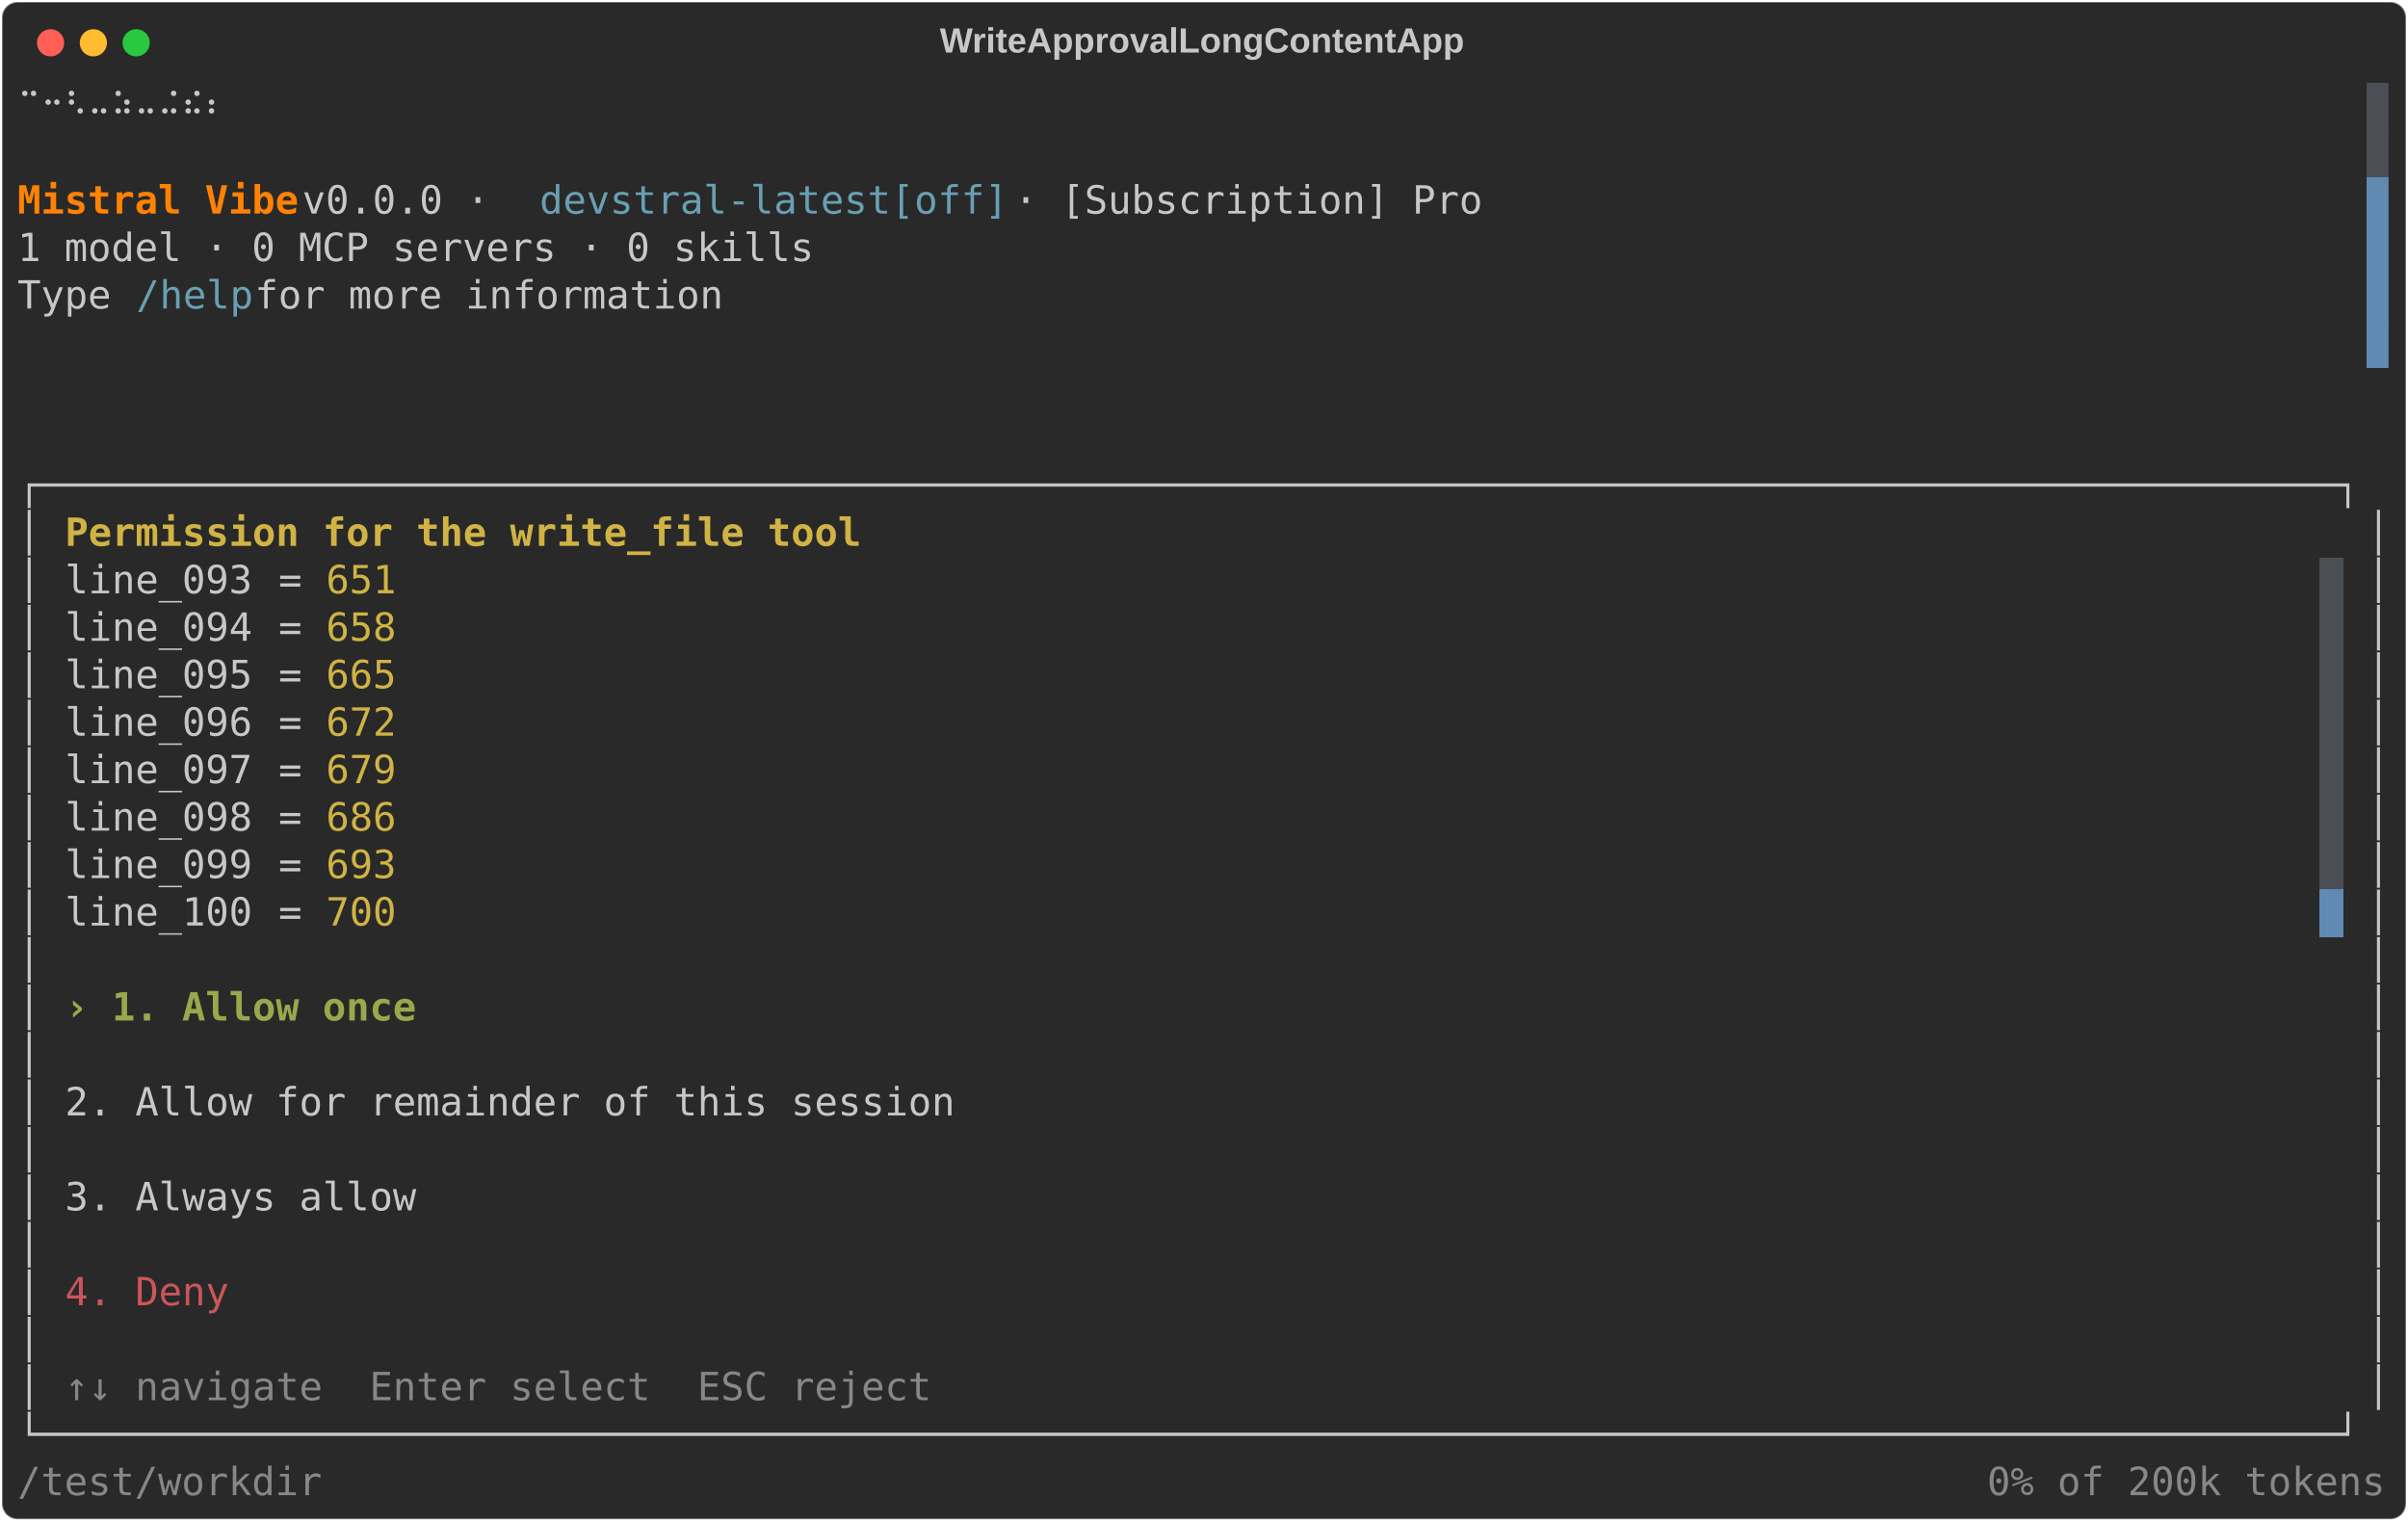
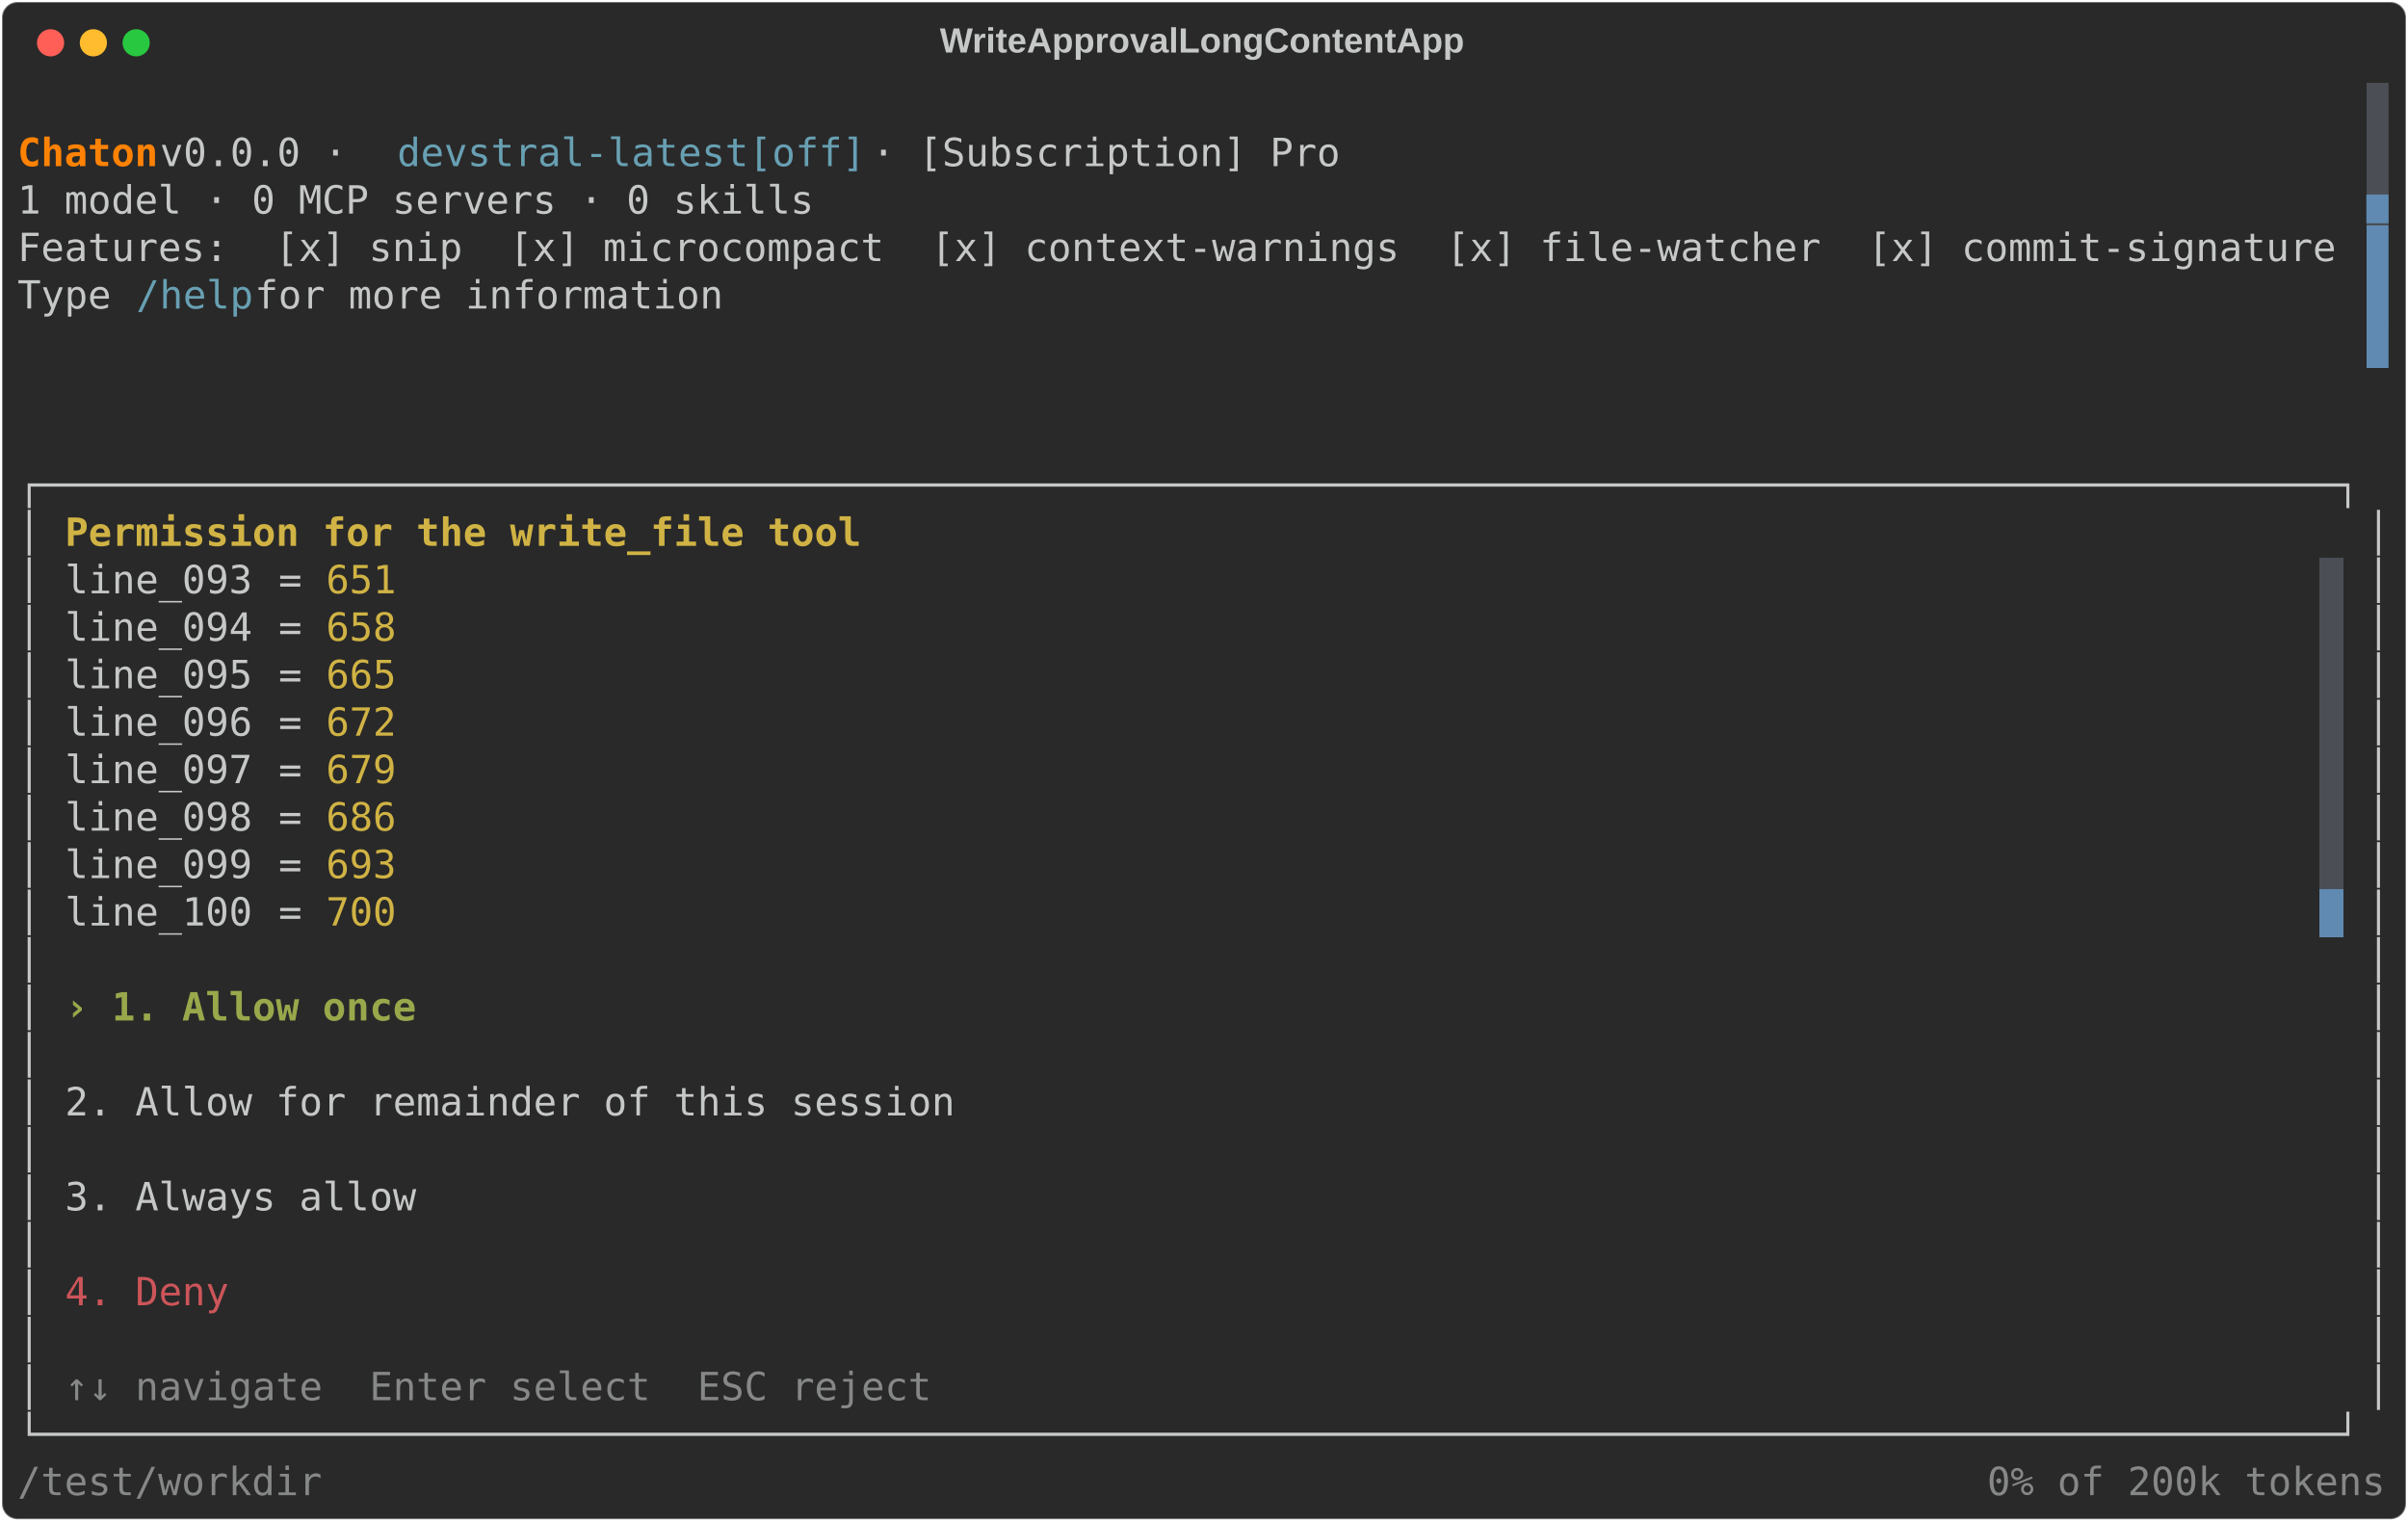
<svg xmlns="http://www.w3.org/2000/svg" class="rich-terminal" viewBox="0 0 1238 782.0">
  <style>

    @font-face {
        font-family: "Fira Code";
        src: local("FiraCode-Regular"),
                url("https://cdnjs.cloudflare.com/ajax/libs/firacode/6.2.0/woff2/FiraCode-Regular.woff2") format("woff2"),
                url("https://cdnjs.cloudflare.com/ajax/libs/firacode/6.2.0/woff/FiraCode-Regular.woff") format("woff");
        font-style: normal;
        font-weight: 400;
    }
    @font-face {
        font-family: "Fira Code";
        src: local("FiraCode-Bold"),
                url("https://cdnjs.cloudflare.com/ajax/libs/firacode/6.2.0/woff2/FiraCode-Bold.woff2") format("woff2"),
                url("https://cdnjs.cloudflare.com/ajax/libs/firacode/6.2.0/woff/FiraCode-Bold.woff") format("woff");
        font-style: bold;
        font-weight: 700;
    }

    .terminal-matrix {
        font-family: Fira Code, monospace;
        font-size: 20px;
        line-height: 24.4px;
        font-variant-east-asian: full-width;
    }

    .terminal-title {
        font-size: 18px;
        font-weight: bold;
        font-family: arial;
    }

    .terminal-r1 { fill: #c5c8c6 }
.terminal-r2 { fill: #ff8205;font-weight: bold }
.terminal-r3 { fill: #68a0b3 }
- .terminal-r4 { fill: #292929 }
- .terminal-r5 { fill: #d0b344;font-weight: bold }
- .terminal-r6 { fill: #d0b344 }
- .terminal-r7 { fill: #98a84b;font-weight: bold }
- .terminal-r8 { fill: #cc555a }
- .terminal-r9 { fill: #868887 }
+ .terminal-r4 { fill: #608ab1 }
+ .terminal-r5 { fill: #292929 }
+ .terminal-r6 { fill: #d0b344;font-weight: bold }
+ .terminal-r7 { fill: #d0b344 }
+ .terminal-r8 { fill: #98a84b;font-weight: bold }
+ .terminal-r9 { fill: #cc555a }
+ .terminal-r10 { fill: #868887 }
    </style>
  <defs>
    <clipPath id="terminal-clip-terminal">
      <rect x="0" y="0" width="1219.0" height="731.0" />
    </clipPath>
    <clipPath id="terminal-line-0">
      <rect x="0" y="1.5" width="1220" height="24.65" />
    </clipPath>
    <clipPath id="terminal-line-1">
      <rect x="0" y="25.9" width="1220" height="24.65" />
    </clipPath>
    <clipPath id="terminal-line-2">
      <rect x="0" y="50.3" width="1220" height="24.65" />
    </clipPath>
    <clipPath id="terminal-line-3">
      <rect x="0" y="74.7" width="1220" height="24.65" />
    </clipPath>
    <clipPath id="terminal-line-4">
      <rect x="0" y="99.1" width="1220" height="24.65" />
    </clipPath>
    <clipPath id="terminal-line-5">
      <rect x="0" y="123.5" width="1220" height="24.65" />
    </clipPath>
    <clipPath id="terminal-line-6">
      <rect x="0" y="147.9" width="1220" height="24.65" />
    </clipPath>
    <clipPath id="terminal-line-7">
      <rect x="0" y="172.3" width="1220" height="24.65" />
    </clipPath>
    <clipPath id="terminal-line-8">
      <rect x="0" y="196.7" width="1220" height="24.65" />
    </clipPath>
    <clipPath id="terminal-line-9">
      <rect x="0" y="221.1" width="1220" height="24.65" />
    </clipPath>
    <clipPath id="terminal-line-10">
      <rect x="0" y="245.5" width="1220" height="24.65" />
    </clipPath>
    <clipPath id="terminal-line-11">
      <rect x="0" y="269.9" width="1220" height="24.65" />
    </clipPath>
    <clipPath id="terminal-line-12">
      <rect x="0" y="294.3" width="1220" height="24.65" />
    </clipPath>
    <clipPath id="terminal-line-13">
      <rect x="0" y="318.7" width="1220" height="24.65" />
    </clipPath>
    <clipPath id="terminal-line-14">
      <rect x="0" y="343.1" width="1220" height="24.65" />
    </clipPath>
    <clipPath id="terminal-line-15">
      <rect x="0" y="367.5" width="1220" height="24.65" />
    </clipPath>
    <clipPath id="terminal-line-16">
      <rect x="0" y="391.9" width="1220" height="24.65" />
    </clipPath>
    <clipPath id="terminal-line-17">
      <rect x="0" y="416.3" width="1220" height="24.65" />
    </clipPath>
    <clipPath id="terminal-line-18">
      <rect x="0" y="440.7" width="1220" height="24.65" />
    </clipPath>
    <clipPath id="terminal-line-19">
      <rect x="0" y="465.1" width="1220" height="24.65" />
    </clipPath>
    <clipPath id="terminal-line-20">
      <rect x="0" y="489.5" width="1220" height="24.65" />
    </clipPath>
    <clipPath id="terminal-line-21">
      <rect x="0" y="513.9" width="1220" height="24.65" />
    </clipPath>
    <clipPath id="terminal-line-22">
      <rect x="0" y="538.3" width="1220" height="24.65" />
    </clipPath>
    <clipPath id="terminal-line-23">
      <rect x="0" y="562.7" width="1220" height="24.65" />
    </clipPath>
    <clipPath id="terminal-line-24">
      <rect x="0" y="587.1" width="1220" height="24.65" />
    </clipPath>
    <clipPath id="terminal-line-25">
      <rect x="0" y="611.5" width="1220" height="24.65" />
    </clipPath>
    <clipPath id="terminal-line-26">
      <rect x="0" y="635.9" width="1220" height="24.65" />
    </clipPath>
    <clipPath id="terminal-line-27">
      <rect x="0" y="660.3" width="1220" height="24.65" />
    </clipPath>
    <clipPath id="terminal-line-28">
      <rect x="0" y="684.7" width="1220" height="24.65" />
    </clipPath>
  </defs>
  <rect fill="#292929" stroke="rgba(255,255,255,0.35)" stroke-width="1" x="1" y="1" width="1236" height="780" rx="8" />
  <text class="terminal-title" fill="#c5c8c6" text-anchor="middle" x="618" y="27">WriteApprovalLongContentApp</text>
  <g transform="translate(26,22)">
    <circle cx="0" cy="0" r="7" fill="#ff5f57" />
    <circle cx="22" cy="0" r="7" fill="#febc2e" />
    <circle cx="44" cy="0" r="7" fill="#28c840" />
  </g>
  <g transform="translate(9, 41)" clip-path="url(#terminal-clip-terminal)">
    <rect fill="#4b4e55" x="1207.8" y="1.5" width="12.2" height="24.65" shape-rendering="crispEdges" />
    <rect fill="#4b4e55" x="1207.8" y="25.9" width="12.2" height="24.65" shape-rendering="crispEdges" />
-     <rect fill="#608ab1" x="1207.8" y="50.3" width="12.2" height="24.65" shape-rendering="crispEdges" />
+     <rect fill="#4b4e55" x="1207.8" y="50.3" width="12.2" height="24.65" shape-rendering="crispEdges" />
    <rect fill="#608ab1" x="1207.8" y="74.7" width="12.2" height="24.65" shape-rendering="crispEdges" />
    <rect fill="#608ab1" x="1207.8" y="99.1" width="12.2" height="24.65" shape-rendering="crispEdges" />
    <rect fill="#608ab1" x="1207.8" y="123.5" width="12.2" height="24.65" shape-rendering="crispEdges" />
    <rect fill="#4b4e55" x="1183.4" y="245.5" width="12.2" height="24.65" shape-rendering="crispEdges" />
    <rect fill="#4b4e55" x="1183.4" y="269.9" width="12.2" height="24.65" shape-rendering="crispEdges" />
    <rect fill="#4b4e55" x="1183.4" y="294.3" width="12.2" height="24.65" shape-rendering="crispEdges" />
    <rect fill="#4b4e55" x="1183.4" y="318.7" width="12.2" height="24.65" shape-rendering="crispEdges" />
    <rect fill="#4b4e55" x="1183.4" y="343.1" width="12.2" height="24.65" shape-rendering="crispEdges" />
    <rect fill="#4b4e55" x="1183.4" y="367.5" width="12.2" height="24.65" shape-rendering="crispEdges" />
    <rect fill="#4b4e55" x="1183.4" y="391.9" width="12.2" height="24.65" shape-rendering="crispEdges" />
    <rect fill="#608ab1" x="1183.4" y="416.3" width="12.2" height="24.65" shape-rendering="crispEdges" />
    <g class="terminal-matrix">
-       <text class="terminal-r1" x="0" y="20" textLength="134.2" clip-path="url(#terminal-line-0)">  ⠉⠒⠣⠤⠵⠤⠬⠮⠆</text>
      <text class="terminal-r1" x="1220" y="20" textLength="12.2" clip-path="url(#terminal-line-0)">
</text>
+       <text class="terminal-r2" x="0" y="44.4" textLength="73.2" clip-path="url(#terminal-line-1)">Chaton</text>
+       <text class="terminal-r1" x="73.2" y="44.4" textLength="122" clip-path="url(#terminal-line-1)"> v0.0.0 · </text>
+       <text class="terminal-r3" x="195.2" y="44.4" textLength="244" clip-path="url(#terminal-line-1)">devstral-latest[off]</text>
+       <text class="terminal-r1" x="439.2" y="44.4" textLength="256.2" clip-path="url(#terminal-line-1)"> · [Subscription] Pro</text>
      <text class="terminal-r1" x="1220" y="44.4" textLength="12.2" clip-path="url(#terminal-line-1)">
</text>
-       <text class="terminal-r2" x="0" y="68.8" textLength="146.4" clip-path="url(#terminal-line-2)">Mistral Vibe</text>
-       <text class="terminal-r1" x="146.4" y="68.8" textLength="122" clip-path="url(#terminal-line-2)"> v0.0.0 · </text>
-       <text class="terminal-r3" x="268.4" y="68.8" textLength="244" clip-path="url(#terminal-line-2)">devstral-latest[off]</text>
-       <text class="terminal-r1" x="512.4" y="68.8" textLength="256.2" clip-path="url(#terminal-line-2)"> · [Subscription] Pro</text>
+       <text class="terminal-r1" x="0" y="68.8" textLength="414.8" clip-path="url(#terminal-line-2)">1 model · 0 MCP servers · 0 skills</text>
+       <text class="terminal-r4" x="1207.8" y="68.8" textLength="12.2" clip-path="url(#terminal-line-2)">▅</text>
      <text class="terminal-r1" x="1220" y="68.8" textLength="12.2" clip-path="url(#terminal-line-2)">
</text>
-       <text class="terminal-r1" x="0" y="93.2" textLength="414.8" clip-path="url(#terminal-line-3)">1 model · 0 MCP servers · 0 skills</text>
+       <text class="terminal-r1" x="0" y="93.2" textLength="1207.8" clip-path="url(#terminal-line-3)">Features:  [x] snip  [x] microcompact  [x] context-warnings  [x] file-watcher  [x] commit-signature</text>
      <text class="terminal-r1" x="1220" y="93.2" textLength="12.2" clip-path="url(#terminal-line-3)">
</text>
      <text class="terminal-r1" x="0" y="117.6" textLength="61" clip-path="url(#terminal-line-4)">Type </text>
      <text class="terminal-r3" x="61" y="117.6" textLength="61" clip-path="url(#terminal-line-4)">/help</text>
      <text class="terminal-r1" x="122" y="117.6" textLength="256.2" clip-path="url(#terminal-line-4)"> for more information</text>
      <text class="terminal-r1" x="1220" y="117.6" textLength="12.2" clip-path="url(#terminal-line-4)">
</text>
      <text class="terminal-r1" x="1220" y="142" textLength="12.2" clip-path="url(#terminal-line-5)">
</text>
      <text class="terminal-r1" x="1220" y="166.4" textLength="12.2" clip-path="url(#terminal-line-6)">
</text>
      <text class="terminal-r1" x="1220" y="190.8" textLength="12.2" clip-path="url(#terminal-line-7)">
</text>
      <text class="terminal-r1" x="0" y="215.2" textLength="1220" clip-path="url(#terminal-line-8)">┌──────────────────────────────────────────────────────────────────────────────────────────────────┐</text>
      <text class="terminal-r1" x="1220" y="215.2" textLength="12.2" clip-path="url(#terminal-line-8)">
</text>
      <text class="terminal-r1" x="0" y="239.6" textLength="12.2" clip-path="url(#terminal-line-9)">│</text>
-       <text class="terminal-r5" x="24.4" y="239.6" textLength="414.8" clip-path="url(#terminal-line-9)">Permission for the write_file tool</text>
+       <text class="terminal-r6" x="24.4" y="239.6" textLength="414.8" clip-path="url(#terminal-line-9)">Permission for the write_file tool</text>
      <text class="terminal-r1" x="1207.8" y="239.6" textLength="12.2" clip-path="url(#terminal-line-9)">│</text>
      <text class="terminal-r1" x="1220" y="239.6" textLength="12.2" clip-path="url(#terminal-line-9)">
</text>
      <text class="terminal-r1" x="0" y="264" textLength="12.2" clip-path="url(#terminal-line-10)">│</text>
      <text class="terminal-r1" x="24.4" y="264" textLength="97.6" clip-path="url(#terminal-line-10)">line_093</text>
      <text class="terminal-r1" x="134.2" y="264" textLength="12.2" clip-path="url(#terminal-line-10)">=</text>
-       <text class="terminal-r6" x="158.6" y="264" textLength="36.6" clip-path="url(#terminal-line-10)">651</text>
+       <text class="terminal-r7" x="158.6" y="264" textLength="36.6" clip-path="url(#terminal-line-10)">651</text>
      <text class="terminal-r1" x="1207.8" y="264" textLength="12.2" clip-path="url(#terminal-line-10)">│</text>
      <text class="terminal-r1" x="1220" y="264" textLength="12.2" clip-path="url(#terminal-line-10)">
</text>
      <text class="terminal-r1" x="0" y="288.4" textLength="12.2" clip-path="url(#terminal-line-11)">│</text>
      <text class="terminal-r1" x="24.4" y="288.4" textLength="97.6" clip-path="url(#terminal-line-11)">line_094</text>
      <text class="terminal-r1" x="134.2" y="288.4" textLength="12.2" clip-path="url(#terminal-line-11)">=</text>
-       <text class="terminal-r6" x="158.6" y="288.4" textLength="36.6" clip-path="url(#terminal-line-11)">658</text>
+       <text class="terminal-r7" x="158.6" y="288.4" textLength="36.6" clip-path="url(#terminal-line-11)">658</text>
      <text class="terminal-r1" x="1207.8" y="288.4" textLength="12.2" clip-path="url(#terminal-line-11)">│</text>
      <text class="terminal-r1" x="1220" y="288.4" textLength="12.2" clip-path="url(#terminal-line-11)">
</text>
      <text class="terminal-r1" x="0" y="312.8" textLength="12.2" clip-path="url(#terminal-line-12)">│</text>
      <text class="terminal-r1" x="24.4" y="312.8" textLength="97.6" clip-path="url(#terminal-line-12)">line_095</text>
      <text class="terminal-r1" x="134.2" y="312.8" textLength="12.2" clip-path="url(#terminal-line-12)">=</text>
-       <text class="terminal-r6" x="158.6" y="312.8" textLength="36.6" clip-path="url(#terminal-line-12)">665</text>
+       <text class="terminal-r7" x="158.6" y="312.8" textLength="36.6" clip-path="url(#terminal-line-12)">665</text>
      <text class="terminal-r1" x="1207.8" y="312.8" textLength="12.2" clip-path="url(#terminal-line-12)">│</text>
      <text class="terminal-r1" x="1220" y="312.8" textLength="12.2" clip-path="url(#terminal-line-12)">
</text>
      <text class="terminal-r1" x="0" y="337.2" textLength="12.2" clip-path="url(#terminal-line-13)">│</text>
      <text class="terminal-r1" x="24.4" y="337.2" textLength="97.6" clip-path="url(#terminal-line-13)">line_096</text>
      <text class="terminal-r1" x="134.2" y="337.2" textLength="12.2" clip-path="url(#terminal-line-13)">=</text>
-       <text class="terminal-r6" x="158.6" y="337.2" textLength="36.6" clip-path="url(#terminal-line-13)">672</text>
+       <text class="terminal-r7" x="158.6" y="337.2" textLength="36.6" clip-path="url(#terminal-line-13)">672</text>
      <text class="terminal-r1" x="1207.8" y="337.2" textLength="12.2" clip-path="url(#terminal-line-13)">│</text>
      <text class="terminal-r1" x="1220" y="337.2" textLength="12.2" clip-path="url(#terminal-line-13)">
</text>
      <text class="terminal-r1" x="0" y="361.6" textLength="12.2" clip-path="url(#terminal-line-14)">│</text>
      <text class="terminal-r1" x="24.4" y="361.6" textLength="97.6" clip-path="url(#terminal-line-14)">line_097</text>
      <text class="terminal-r1" x="134.2" y="361.6" textLength="12.2" clip-path="url(#terminal-line-14)">=</text>
-       <text class="terminal-r6" x="158.6" y="361.6" textLength="36.6" clip-path="url(#terminal-line-14)">679</text>
+       <text class="terminal-r7" x="158.6" y="361.6" textLength="36.6" clip-path="url(#terminal-line-14)">679</text>
      <text class="terminal-r1" x="1207.8" y="361.6" textLength="12.2" clip-path="url(#terminal-line-14)">│</text>
      <text class="terminal-r1" x="1220" y="361.6" textLength="12.2" clip-path="url(#terminal-line-14)">
</text>
      <text class="terminal-r1" x="0" y="386" textLength="12.2" clip-path="url(#terminal-line-15)">│</text>
      <text class="terminal-r1" x="24.4" y="386" textLength="97.6" clip-path="url(#terminal-line-15)">line_098</text>
      <text class="terminal-r1" x="134.2" y="386" textLength="12.2" clip-path="url(#terminal-line-15)">=</text>
-       <text class="terminal-r6" x="158.6" y="386" textLength="36.6" clip-path="url(#terminal-line-15)">686</text>
+       <text class="terminal-r7" x="158.6" y="386" textLength="36.6" clip-path="url(#terminal-line-15)">686</text>
      <text class="terminal-r1" x="1207.8" y="386" textLength="12.2" clip-path="url(#terminal-line-15)">│</text>
      <text class="terminal-r1" x="1220" y="386" textLength="12.2" clip-path="url(#terminal-line-15)">
</text>
      <text class="terminal-r1" x="0" y="410.4" textLength="12.2" clip-path="url(#terminal-line-16)">│</text>
      <text class="terminal-r1" x="24.4" y="410.4" textLength="97.6" clip-path="url(#terminal-line-16)">line_099</text>
      <text class="terminal-r1" x="134.2" y="410.4" textLength="12.2" clip-path="url(#terminal-line-16)">=</text>
-       <text class="terminal-r6" x="158.6" y="410.4" textLength="36.6" clip-path="url(#terminal-line-16)">693</text>
+       <text class="terminal-r7" x="158.6" y="410.4" textLength="36.6" clip-path="url(#terminal-line-16)">693</text>
      <text class="terminal-r1" x="1207.8" y="410.4" textLength="12.2" clip-path="url(#terminal-line-16)">│</text>
      <text class="terminal-r1" x="1220" y="410.4" textLength="12.2" clip-path="url(#terminal-line-16)">
</text>
      <text class="terminal-r1" x="0" y="434.8" textLength="12.2" clip-path="url(#terminal-line-17)">│</text>
      <text class="terminal-r1" x="24.4" y="434.8" textLength="97.6" clip-path="url(#terminal-line-17)">line_100</text>
      <text class="terminal-r1" x="134.2" y="434.8" textLength="12.2" clip-path="url(#terminal-line-17)">=</text>
-       <text class="terminal-r6" x="158.6" y="434.8" textLength="36.6" clip-path="url(#terminal-line-17)">700</text>
+       <text class="terminal-r7" x="158.6" y="434.8" textLength="36.6" clip-path="url(#terminal-line-17)">700</text>
      <text class="terminal-r1" x="1207.8" y="434.8" textLength="12.2" clip-path="url(#terminal-line-17)">│</text>
      <text class="terminal-r1" x="1220" y="434.8" textLength="12.2" clip-path="url(#terminal-line-17)">
</text>
      <text class="terminal-r1" x="0" y="459.2" textLength="12.2" clip-path="url(#terminal-line-18)">│</text>
      <text class="terminal-r1" x="1207.8" y="459.2" textLength="12.2" clip-path="url(#terminal-line-18)">│</text>
      <text class="terminal-r1" x="1220" y="459.2" textLength="12.2" clip-path="url(#terminal-line-18)">
</text>
      <text class="terminal-r1" x="0" y="483.6" textLength="12.2" clip-path="url(#terminal-line-19)">│</text>
-       <text class="terminal-r7" x="24.4" y="483.6" textLength="183" clip-path="url(#terminal-line-19)">› 1. Allow once</text>
+       <text class="terminal-r8" x="24.4" y="483.6" textLength="183" clip-path="url(#terminal-line-19)">› 1. Allow once</text>
      <text class="terminal-r1" x="1207.8" y="483.6" textLength="12.2" clip-path="url(#terminal-line-19)">│</text>
      <text class="terminal-r1" x="1220" y="483.6" textLength="12.2" clip-path="url(#terminal-line-19)">
</text>
      <text class="terminal-r1" x="0" y="508" textLength="12.2" clip-path="url(#terminal-line-20)">│</text>
      <text class="terminal-r1" x="1207.8" y="508" textLength="12.2" clip-path="url(#terminal-line-20)">│</text>
      <text class="terminal-r1" x="1220" y="508" textLength="12.2" clip-path="url(#terminal-line-20)">
</text>
      <text class="terminal-r1" x="0" y="532.4" textLength="12.2" clip-path="url(#terminal-line-21)">│</text>
      <text class="terminal-r1" x="24.4" y="532.4" textLength="488" clip-path="url(#terminal-line-21)">  2. Allow for remainder of this session</text>
      <text class="terminal-r1" x="1207.8" y="532.4" textLength="12.2" clip-path="url(#terminal-line-21)">│</text>
      <text class="terminal-r1" x="1220" y="532.4" textLength="12.2" clip-path="url(#terminal-line-21)">
</text>
      <text class="terminal-r1" x="0" y="556.8" textLength="12.2" clip-path="url(#terminal-line-22)">│</text>
      <text class="terminal-r1" x="1207.8" y="556.8" textLength="12.2" clip-path="url(#terminal-line-22)">│</text>
      <text class="terminal-r1" x="1220" y="556.8" textLength="12.2" clip-path="url(#terminal-line-22)">
</text>
      <text class="terminal-r1" x="0" y="581.2" textLength="12.2" clip-path="url(#terminal-line-23)">│</text>
      <text class="terminal-r1" x="24.4" y="581.2" textLength="207.4" clip-path="url(#terminal-line-23)">  3. Always allow</text>
      <text class="terminal-r1" x="1207.8" y="581.2" textLength="12.2" clip-path="url(#terminal-line-23)">│</text>
      <text class="terminal-r1" x="1220" y="581.2" textLength="12.2" clip-path="url(#terminal-line-23)">
</text>
      <text class="terminal-r1" x="0" y="605.6" textLength="12.2" clip-path="url(#terminal-line-24)">│</text>
      <text class="terminal-r1" x="1207.8" y="605.6" textLength="12.2" clip-path="url(#terminal-line-24)">│</text>
      <text class="terminal-r1" x="1220" y="605.6" textLength="12.2" clip-path="url(#terminal-line-24)">
</text>
      <text class="terminal-r1" x="0" y="630" textLength="12.2" clip-path="url(#terminal-line-25)">│</text>
-       <text class="terminal-r8" x="24.4" y="630" textLength="109.8" clip-path="url(#terminal-line-25)">  4. Deny</text>
+       <text class="terminal-r9" x="24.4" y="630" textLength="109.8" clip-path="url(#terminal-line-25)">  4. Deny</text>
      <text class="terminal-r1" x="1207.8" y="630" textLength="12.2" clip-path="url(#terminal-line-25)">│</text>
      <text class="terminal-r1" x="1220" y="630" textLength="12.2" clip-path="url(#terminal-line-25)">
</text>
      <text class="terminal-r1" x="0" y="654.4" textLength="12.2" clip-path="url(#terminal-line-26)">│</text>
      <text class="terminal-r1" x="1207.8" y="654.4" textLength="12.2" clip-path="url(#terminal-line-26)">│</text>
      <text class="terminal-r1" x="1220" y="654.4" textLength="12.2" clip-path="url(#terminal-line-26)">
</text>
      <text class="terminal-r1" x="0" y="678.8" textLength="12.2" clip-path="url(#terminal-line-27)">│</text>
-       <text class="terminal-r9" x="24.4" y="678.8" textLength="451.4" clip-path="url(#terminal-line-27)">↑↓ navigate  Enter select  ESC reject</text>
+       <text class="terminal-r10" x="24.4" y="678.8" textLength="451.4" clip-path="url(#terminal-line-27)">↑↓ navigate  Enter select  ESC reject</text>
      <text class="terminal-r1" x="1207.8" y="678.8" textLength="12.2" clip-path="url(#terminal-line-27)">│</text>
      <text class="terminal-r1" x="1220" y="678.8" textLength="12.2" clip-path="url(#terminal-line-27)">
</text>
      <text class="terminal-r1" x="0" y="703.2" textLength="1220" clip-path="url(#terminal-line-28)">└──────────────────────────────────────────────────────────────────────────────────────────────────┘</text>
      <text class="terminal-r1" x="1220" y="703.2" textLength="12.2" clip-path="url(#terminal-line-28)">
</text>
-       <text class="terminal-r9" x="0" y="727.6" textLength="158.6" clip-path="url(#terminal-line-29)">/test/workdir</text>
-       <text class="terminal-r9" x="1012.6" y="727.6" textLength="207.4" clip-path="url(#terminal-line-29)">0% of 200k tokens</text>
+       <text class="terminal-r10" x="0" y="727.6" textLength="158.6" clip-path="url(#terminal-line-29)">/test/workdir</text>
+       <text class="terminal-r10" x="1012.6" y="727.6" textLength="207.4" clip-path="url(#terminal-line-29)">0% of 200k tokens</text>
    </g>
  </g>
</svg>
